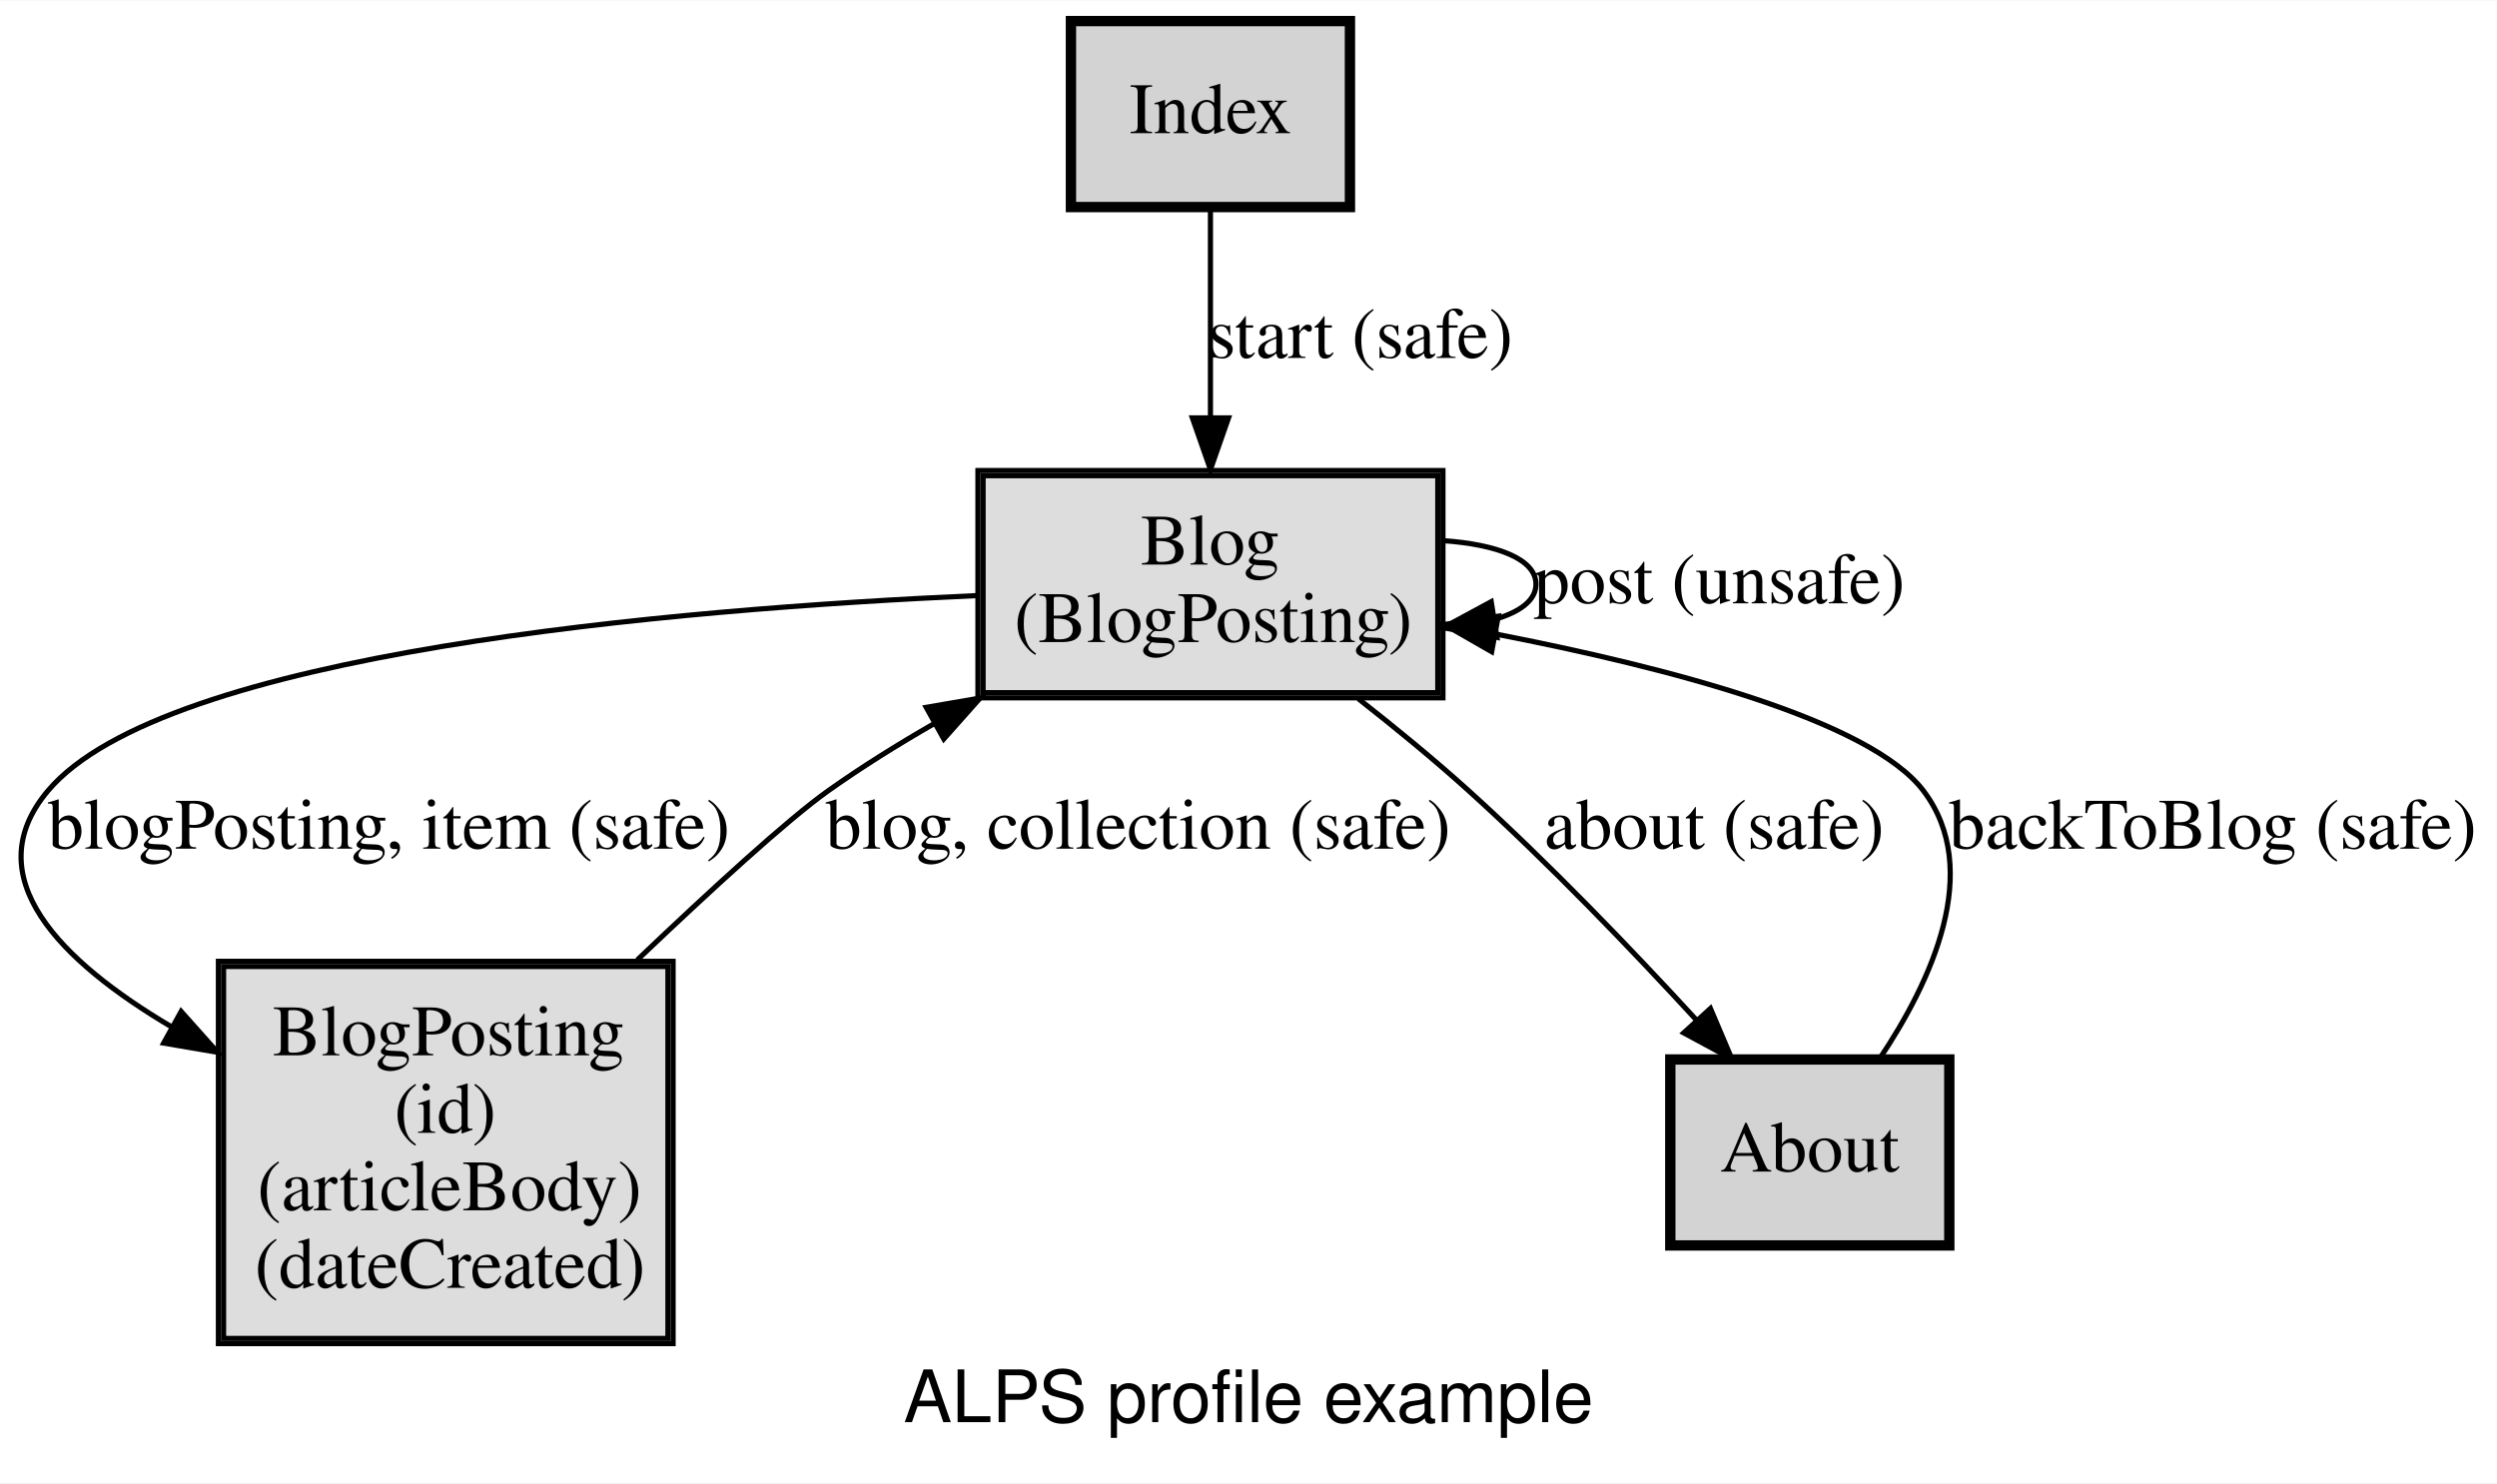
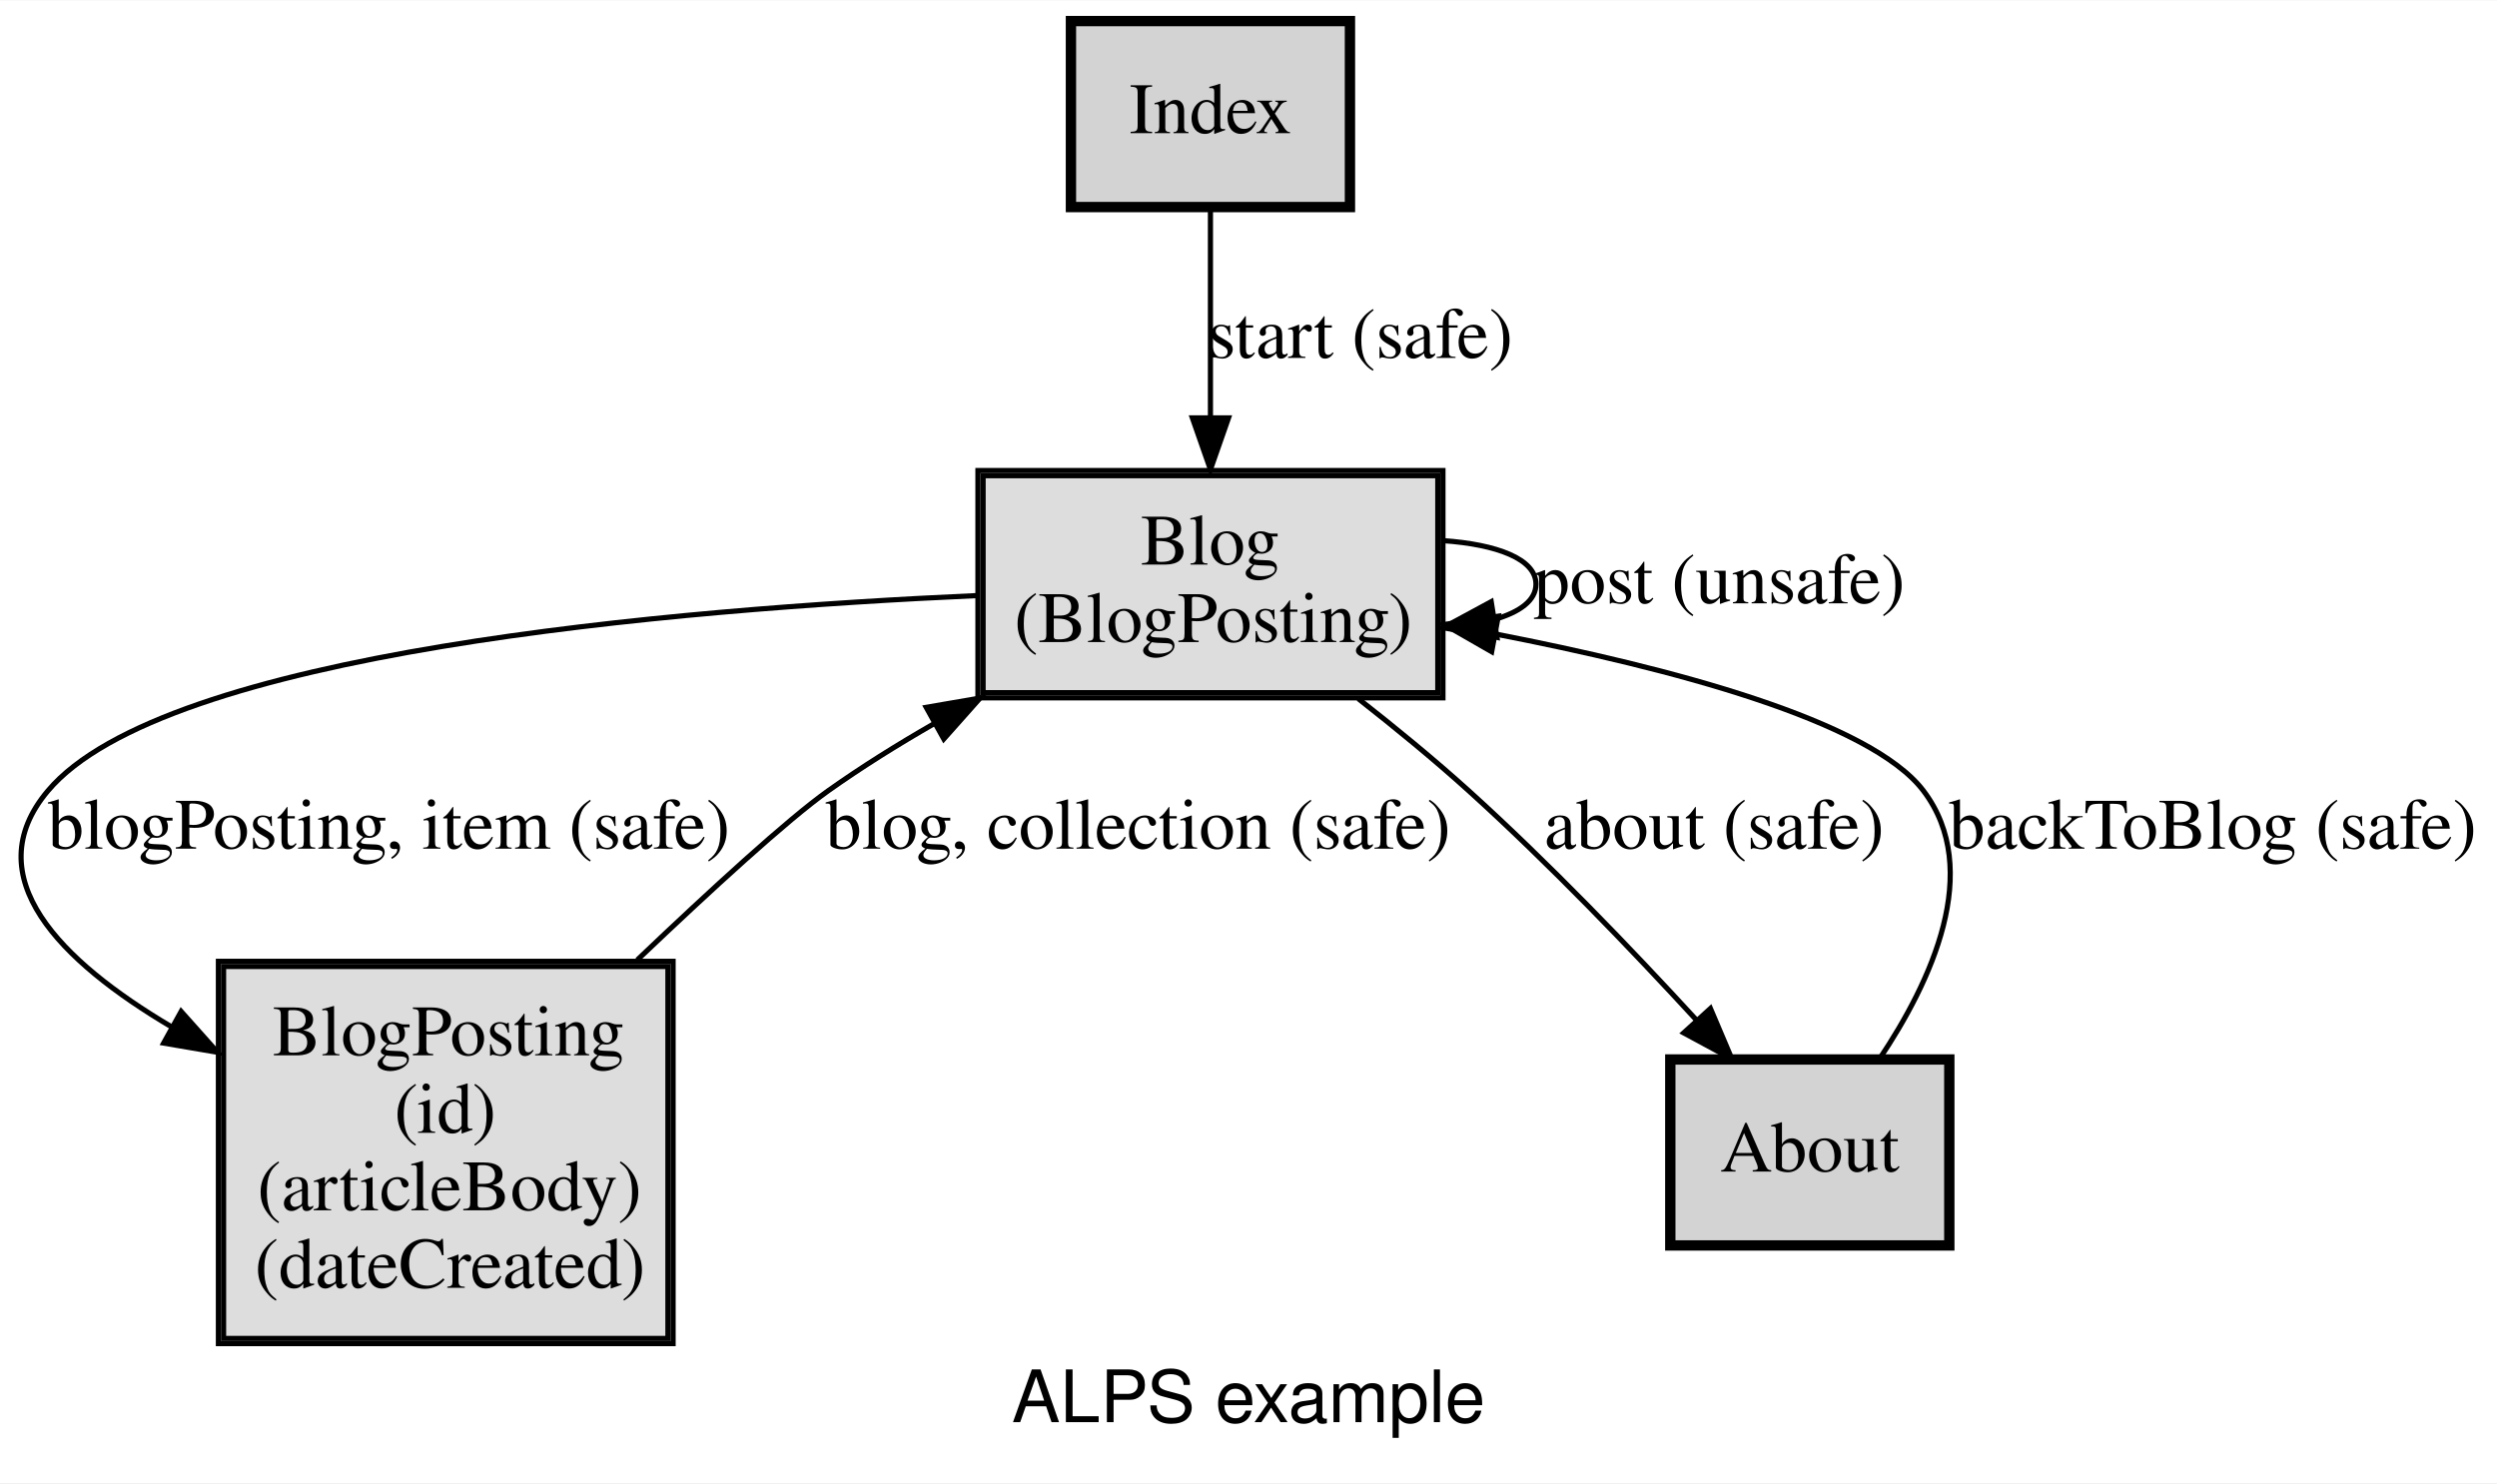
<svg xmlns="http://www.w3.org/2000/svg" xmlns:xlink="http://www.w3.org/1999/xlink" width="483pt" height="287pt" viewBox="0.00 0.00 483.27 287.00">
  <g id="graph0" class="graph" transform="scale(1 1) rotate(0) translate(4 283)">
    <g id="a_graph0">
-       <a xlink:href="index.html" xlink:title="ALPS profile example">
+       <a xlink:href="index.html" xlink:title="ALPS example">
        <polygon fill="white" stroke="transparent" points="-4,4 -4,-283 479.27,-283 479.27,4 -4,4" />
-         <text text-anchor="middle" x="237.64" y="-7.8" font-family="Helvetica,sans-Serif" font-size="14.00">ALPS profile example</text>
+         <text text-anchor="middle" x="237.64" y="-7.8" font-family="Helvetica,sans-Serif" font-size="14.00">ALPS example</text>
      </a>
    </g>
    <g id="node1" class="node">
      <g id="a_node1">
        <a xlink:href="docs/semantic.Blog.html" xlink:title="&lt;TABLE&gt;">
          <polygon fill="none" stroke="black" points="275.27,-192 185.27,-192 185.27,-148 275.27,-148 275.27,-192" />
          <polygon fill="#dddddd" stroke="transparent" points="186.27,-149 186.27,-191 274.27,-191 274.27,-149 186.27,-149" />
          <polygon fill="none" stroke="black" points="186.27,-149 186.27,-191 274.27,-191 274.27,-149 186.27,-149" />
          <text text-anchor="start" x="216.77" y="-173.8" font-family="Times,serif" font-size="14.00">Blog</text>
          <text text-anchor="start" x="192.27" y="-158.8" font-family="Times,serif" font-size="14.00">(BlogPosting)</text>
        </a>
      </g>
    </g>
    <g id="edge4" class="edge">
      <g id="a_edge4">
        <a xlink:href="docs/unsafe.post.html" xlink:title="post (unsafe)">
          <path fill="none" stroke="black" d="M275.29,-178.43C285.66,-177.71 293.27,-174.9 293.27,-170 293.27,-166.86 290.15,-164.58 285.18,-163.16" />
          <polygon fill="black" stroke="black" points="285.72,-159.7 275.29,-161.57 284.61,-166.61 285.72,-159.7" />
        </a>
      </g>
      <g id="a_edge4-label">
        <a xlink:href="docs/unsafe.post.html" xlink:title="post (unsafe)">
          <text text-anchor="middle" x="328.77" y="-166.3" font-family="Times,serif" font-size="14.00">post (unsafe)</text>
        </a>
      </g>
    </g>
    <g id="node2" class="node">
      <g id="a_node2">
        <a xlink:href="docs/semantic.BlogPosting.html" xlink:title="&lt;TABLE&gt;">
          <polygon fill="none" stroke="black" points="126.27,-97 38.27,-97 38.27,-23 126.27,-23 126.27,-97" />
          <polygon fill="#dddddd" stroke="transparent" points="39.27,-24 39.27,-96 125.27,-96 125.27,-24 39.27,-24" />
          <polygon fill="none" stroke="black" points="39.27,-24 39.27,-96 125.27,-96 125.27,-24 39.27,-24" />
          <text text-anchor="start" x="48.77" y="-78.8" font-family="Times,serif" font-size="14.00">BlogPosting</text>
          <text text-anchor="start" x="72.27" y="-63.8" font-family="Times,serif" font-size="14.00">(id)</text>
          <text text-anchor="start" x="45.77" y="-48.8" font-family="Times,serif" font-size="14.00">(articleBody)</text>
          <text text-anchor="start" x="45.27" y="-33.8" font-family="Times,serif" font-size="14.00">(dateCreated)</text>
        </a>
      </g>
    </g>
    <g id="edge3" class="edge">
      <g id="a_edge3">
        <a xlink:href="docs/safe.blogPosting.html" xlink:title="blogPosting, item (safe)">
          <path fill="none" stroke="black" d="M185.17,-167.8C126.22,-165.16 27.8,-156.77 5.27,-130 -8.75,-113.34 7.8,-96.98 29.1,-84.37" />
          <polygon fill="black" stroke="black" points="31.06,-87.29 38.11,-79.39 27.67,-81.17 31.06,-87.29" />
        </a>
      </g>
      <g id="a_edge3-label">
        <a xlink:href="docs/safe.blogPosting.html" xlink:title="blogPosting, item (safe)">
          <text text-anchor="middle" x="71.27" y="-118.8" font-family="Times,serif" font-size="14.00">blogPosting, item (safe)</text>
        </a>
      </g>
    </g>
    <g id="node4" class="node">
      <g id="a_node4">
        <a xlink:href="docs/semantic.About.html" xlink:title="About">
          <polygon fill="lightgrey" stroke="black" stroke-width="2" points="373.27,-78 319.27,-78 319.27,-42 373.27,-42 373.27,-78" />
          <text text-anchor="middle" x="346.27" y="-56.3" font-family="Times,serif" font-size="14.00">About</text>
        </a>
      </g>
    </g>
    <g id="edge5" class="edge">
      <g id="a_edge5">
        <a xlink:href="docs/safe.about.html" xlink:title="about (safe)">
          <path fill="none" stroke="black" d="M258.89,-147.83C266.04,-142.23 273.58,-136.05 280.27,-130 295.69,-116.06 311.84,-99.22 324.3,-85.67" />
          <polygon fill="black" stroke="black" points="327.04,-87.87 331.18,-78.12 321.86,-83.15 327.04,-87.87" />
        </a>
      </g>
      <g id="a_edge5-label">
        <a xlink:href="docs/safe.about.html" xlink:title="about (safe)">
          <text text-anchor="middle" x="327.77" y="-118.8" font-family="Times,serif" font-size="14.00">about (safe)</text>
        </a>
      </g>
    </g>
    <g id="edge6" class="edge">
      <g id="a_edge6">
        <a xlink:href="docs/safe.blog.html" xlink:title="blog, collection (safe)">
          <path fill="none" stroke="black" d="M119.34,-97.27C133.63,-110.88 148.4,-124.4 156.27,-130 162.68,-134.55 169.69,-138.93 176.76,-142.99" />
          <polygon fill="black" stroke="black" points="175.26,-146.16 185.7,-147.96 178.66,-140.04 175.26,-146.16" />
        </a>
      </g>
      <g id="a_edge6-label">
        <a xlink:href="docs/safe.blog.html" xlink:title="blog, collection (safe)">
          <text text-anchor="middle" x="216.27" y="-118.8" font-family="Times,serif" font-size="14.00">blog, collection (safe)</text>
        </a>
      </g>
    </g>
    <g id="node3" class="node">
      <g id="a_node3">
        <a xlink:href="docs/semantic.Index.html" xlink:title="Index">
          <polygon fill="lightgrey" stroke="black" stroke-width="2" points="257.27,-279 203.27,-279 203.27,-243 257.27,-243 257.27,-279" />
          <text text-anchor="middle" x="230.27" y="-257.3" font-family="Times,serif" font-size="14.00">Index</text>
        </a>
      </g>
    </g>
    <g id="edge1" class="edge">
      <g id="a_edge1">
        <a xlink:href="docs/safe.start.html" xlink:title="start (safe)">
          <path fill="none" stroke="black" d="M230.27,-242.84C230.27,-231.44 230.27,-216.13 230.27,-202.58" />
          <polygon fill="black" stroke="black" points="233.77,-202.19 230.27,-192.19 226.77,-202.19 233.77,-202.19" />
        </a>
      </g>
      <g id="a_edge1-label">
        <a xlink:href="docs/safe.start.html" xlink:title="start (safe)">
          <text text-anchor="middle" x="259.27" y="-213.8" font-family="Times,serif" font-size="14.00">start (safe)</text>
        </a>
      </g>
    </g>
    <g id="edge2" class="edge">
      <g id="a_edge2">
        <a xlink:href="docs/safe.backToBlog.html" xlink:title="backToBlog (safe)">
          <path fill="none" stroke="black" d="M359.73,-78.07C369.75,-93.01 379.88,-114.66 368.27,-130 357.99,-143.6 319.2,-153.81 285.35,-160.37" />
          <polygon fill="black" stroke="black" points="284.7,-156.93 275.51,-162.2 285.98,-163.81 284.7,-156.93" />
        </a>
      </g>
      <g id="a_edge2-label">
        <a xlink:href="docs/safe.backToBlog.html" xlink:title="backToBlog (safe)">
          <text text-anchor="middle" x="424.27" y="-118.8" font-family="Times,serif" font-size="14.00">backToBlog (safe)</text>
        </a>
      </g>
    </g>
  </g>
</svg>
